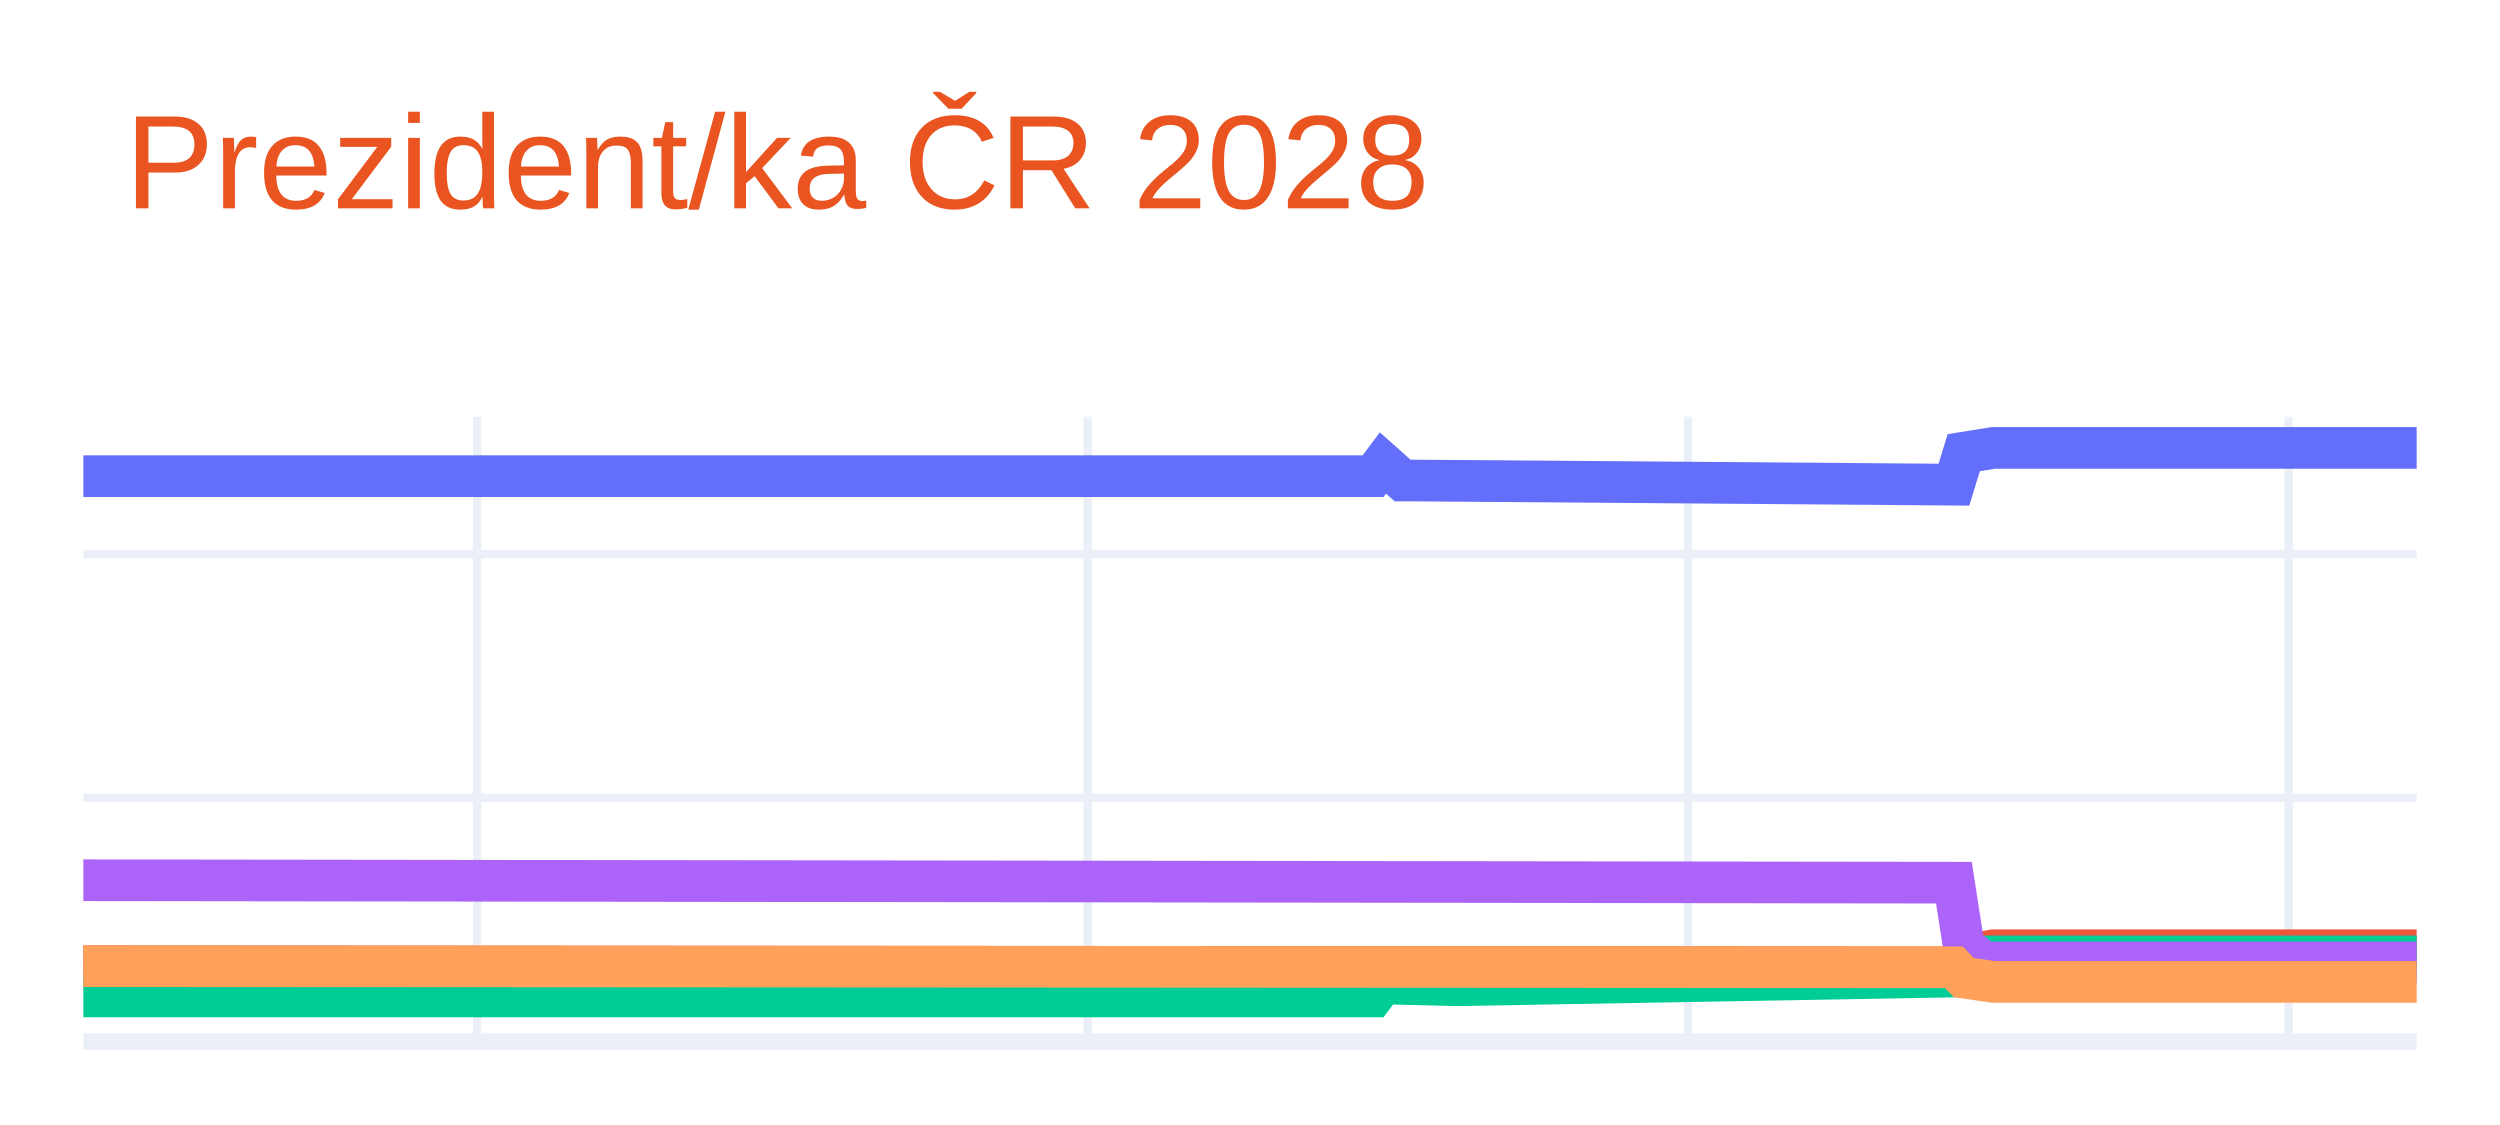
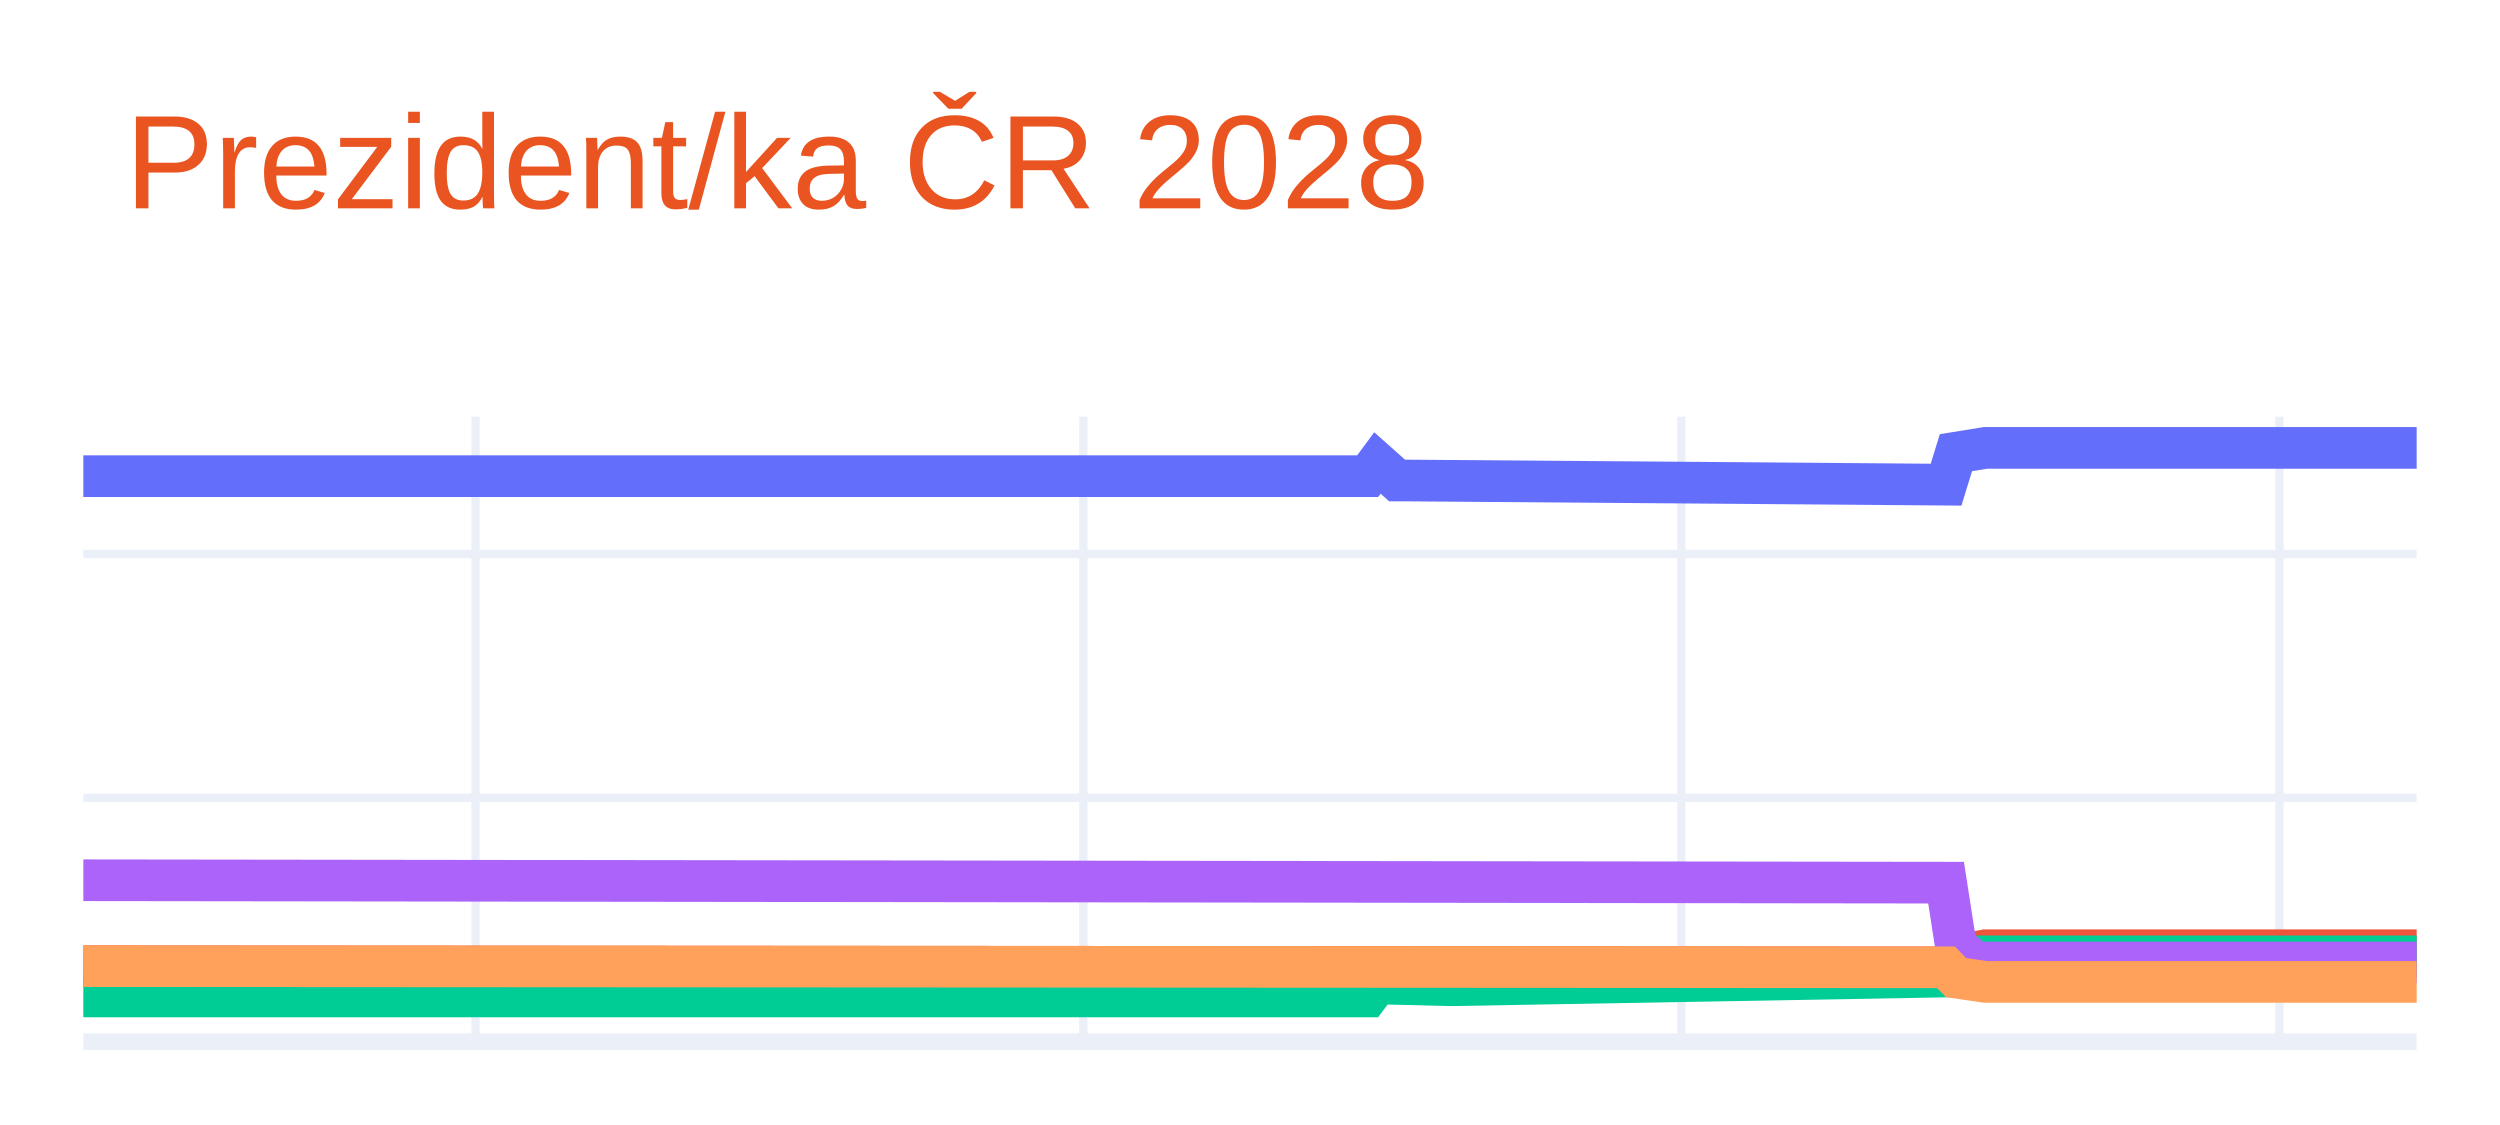
<svg xmlns="http://www.w3.org/2000/svg" class="main-svg" width="300" height="135" style="" viewBox="0 0 300 135">
  <rect x="0" y="0" width="300" height="135" style="fill: rgb(255, 255, 255); fill-opacity: 1;" />
-   <defs id="defs-01fffd">
+   <defs id="defs-1c71dc">
    <g class="clips">
-       <clipPath id="clip01fffdxyplot" class="plotclip">
+       <clipPath id="clip1c71dcxyplot" class="plotclip">
        <rect width="280" height="75" />
      </clipPath>
-       <clipPath class="axesclip" id="clip01fffdx">
+       <clipPath class="axesclip" id="clip1c71dcx">
        <rect x="10" y="0" width="280" height="135" />
      </clipPath>
-       <clipPath class="axesclip" id="clip01fffdy">
+       <clipPath class="axesclip" id="clip1c71dcy">
        <rect x="0" y="50" width="300" height="75" />
      </clipPath>
-       <clipPath class="axesclip" id="clip01fffdxy">
+       <clipPath class="axesclip" id="clip1c71dcxy">
        <rect x="10" y="50" width="280" height="75" />
      </clipPath>
    </g>
    <g class="gradients" />
    <g class="patterns" />
  </defs>
  <g class="bglayer" />
  <g class="layer-below">
    <g class="imagelayer" />
    <g class="shapelayer" />
  </g>
  <g class="cartesianlayer">
    <g class="subplot xy">
      <g class="layer-subplot">
        <g class="shapelayer" />
        <g class="imagelayer" />
      </g>
      <g class="minor-gridlayer">
        <g class="x" />
        <g class="y" />
      </g>
      <g class="gridlayer">
        <g class="x">
-           <path class="xgrid crisp" transform="translate(57.26,0)" d="M0,50v75" style="stroke: rgb(235, 240, 248); stroke-opacity: 1; stroke-width: 1px;" />
-           <path class="xgrid crisp" transform="translate(130.51,0)" d="M0,50v75" style="stroke: rgb(235, 240, 248); stroke-opacity: 1; stroke-width: 1px;" />
-           <path class="xgrid crisp" transform="translate(202.57,0)" d="M0,50v75" style="stroke: rgb(235, 240, 248); stroke-opacity: 1; stroke-width: 1px;" />
-           <path class="xgrid crisp" transform="translate(274.64,0)" d="M0,50v75" style="stroke: rgb(235, 240, 248); stroke-opacity: 1; stroke-width: 1px;" />
+           <path class="xgrid crisp" transform="translate(57.06,0)" d="M0,50v75" style="stroke: rgb(235, 240, 248); stroke-opacity: 1; stroke-width: 1px;" />
+           <path class="xgrid crisp" transform="translate(130,0)" d="M0,50v75" style="stroke: rgb(235, 240, 248); stroke-opacity: 1; stroke-width: 1px;" />
+           <path class="xgrid crisp" transform="translate(201.76,0)" d="M0,50v75" style="stroke: rgb(235, 240, 248); stroke-opacity: 1; stroke-width: 1px;" />
+           <path class="xgrid crisp" transform="translate(273.53,0)" d="M0,50v75" style="stroke: rgb(235, 240, 248); stroke-opacity: 1; stroke-width: 1px;" />
        </g>
        <g class="y">
          <path class="ygrid crisp" transform="translate(0,95.74)" d="M10,0h280" style="stroke: rgb(235, 240, 248); stroke-opacity: 1; stroke-width: 1px;" />
          <path class="ygrid crisp" transform="translate(0,66.48)" d="M10,0h280" style="stroke: rgb(235, 240, 248); stroke-opacity: 1; stroke-width: 1px;" />
        </g>
      </g>
      <g class="zerolinelayer">
        <path class="yzl zl crisp" transform="translate(0,125)" d="M10,0h280" style="stroke: rgb(235, 240, 248); stroke-opacity: 1; stroke-width: 2px;" />
      </g>
      <path class="xlines-below" />
      <path class="ylines-below" />
      <g class="overlines-below" />
      <g class="xaxislayer-below" />
      <g class="yaxislayer-below" />
      <g class="overaxes-below" />
-       <g class="plot" transform="translate(10,50)" clip-path="url(#clip01fffdxyplot)">
+       <g class="plot" transform="translate(10,50)" clip-path="url(#clip1c71dcxyplot)">
        <g class="scatterlayer mlayer">
-           <g class="trace scatter traceddc2bf" style="stroke-miterlimit: 2; opacity: 1;">
+           <g class="trace scatter trace540b1b" style="stroke-miterlimit: 2; opacity: 1;">
            <g class="fills" />
            <g class="errorbars" />
            <g class="lines">
-               <path class="js-line" d="M0,7.14L154.77,7.14L155.95,5.56L158.31,7.66L159.49,7.66L224.47,8.16L225.65,4.32L229.2,3.75L230.38,3.75L280,3.75" style="vector-effect: none; fill: none; stroke: rgb(99, 110, 250); stroke-opacity: 1; stroke-width: 5px; opacity: 1;" />
+               <path class="js-line" d="M0,7.14L154.12,7.14L155.29,5.56L157.65,7.66L158.82,7.66L223.53,8.16L224.71,4.32L228.24,3.75L229.41,3.75L280,3.75" style="vector-effect: none; fill: none; stroke: rgb(99, 110, 250); stroke-opacity: 1; stroke-width: 5px; opacity: 1;" />
            </g>
            <g class="points" />
            <g class="text" />
          </g>
-           <g class="trace scatter trace9ac606" style="stroke-miterlimit: 2; opacity: 1;">
+           <g class="trace scatter tracea112d6" style="stroke-miterlimit: 2; opacity: 1;">
            <g class="fills" />
            <g class="errorbars" />
            <g class="lines">
-               <path class="js-line" d="M0,65.94L224.47,66.08L225.65,64.69L229.2,64.03L230.38,64.03L280,64.03" style="vector-effect: none; fill: none; stroke: rgb(239, 85, 59); stroke-opacity: 1; stroke-width: 5px; opacity: 1;" />
+               <path class="js-line" d="M0,65.94L223.53,66.08L224.71,64.69L228.24,64.03L229.41,64.03L280,64.03" style="vector-effect: none; fill: none; stroke: rgb(239, 85, 59); stroke-opacity: 1; stroke-width: 5px; opacity: 1;" />
            </g>
            <g class="points" />
            <g class="text" />
          </g>
-           <g class="trace scatter tracec5bfa9" style="stroke-miterlimit: 2; opacity: 1;">
+           <g class="trace scatter trace07880f" style="stroke-miterlimit: 2; opacity: 1;">
            <g class="fills" />
            <g class="errorbars" />
            <g class="lines">
-               <path class="js-line" d="M0,69.57L154.77,69.57L155.95,68.01L164.22,68.22L165.4,68.22L224.47,67.18L225.65,65.57L228.02,64.76L229.2,64.76L280,64.76" style="vector-effect: none; fill: none; stroke: rgb(0, 204, 150); stroke-opacity: 1; stroke-width: 5px; opacity: 1;" />
+               <path class="js-line" d="M0,69.57L154.12,69.57L155.29,68.01L163.53,68.22L164.71,68.22L223.53,67.18L224.71,65.57L227.06,64.76L228.24,64.76L280,64.76" style="vector-effect: none; fill: none; stroke: rgb(0, 204, 150); stroke-opacity: 1; stroke-width: 5px; opacity: 1;" />
            </g>
            <g class="points" />
            <g class="text" />
          </g>
-           <g class="trace scatter tracee0c6c9" style="stroke-miterlimit: 2; opacity: 1;">
+           <g class="trace scatter tracecda068" style="stroke-miterlimit: 2; opacity: 1;">
            <g class="fills" />
            <g class="errorbars" />
            <g class="lines">
-               <path class="js-line" d="M0,55.63L224.47,55.92L225.65,63.53L228.02,65.49L229.2,65.49L280,65.49" style="vector-effect: none; fill: none; stroke: rgb(171, 99, 250); stroke-opacity: 1; stroke-width: 5px; opacity: 1;" />
+               <path class="js-line" d="M0,55.63L223.53,55.92L224.71,63.53L227.06,65.49L228.24,65.49L280,65.49" style="vector-effect: none; fill: none; stroke: rgb(171, 99, 250); stroke-opacity: 1; stroke-width: 5px; opacity: 1;" />
            </g>
            <g class="points" />
            <g class="text" />
          </g>
-           <g class="trace scatter trace5bba0f" style="stroke-miterlimit: 2; opacity: 1;">
+           <g class="trace scatter traceed3038" style="stroke-miterlimit: 2; opacity: 1;">
            <g class="fills" />
            <g class="errorbars" />
            <g class="lines">
-               <path class="js-line" d="M0,65.94L224.47,66.08L225.65,67.31L229.2,67.83L230.38,67.83L280,67.83" style="vector-effect: none; fill: none; stroke: rgb(255, 161, 90); stroke-opacity: 1; stroke-width: 5px; opacity: 1;" />
+               <path class="js-line" d="M0,65.94L223.53,66.08L224.71,67.31L228.24,67.83L229.41,67.83L280,67.83" style="vector-effect: none; fill: none; stroke: rgb(255, 161, 90); stroke-opacity: 1; stroke-width: 5px; opacity: 1;" />
            </g>
            <g class="points" />
            <g class="text" />
          </g>
        </g>
      </g>
      <g class="overplot" />
      <path class="xlines-above crisp" d="M0,0" style="fill: none;" />
      <path class="ylines-above crisp" d="M0,0" style="fill: none;" />
      <g class="overlines-above" />
      <g class="xaxislayer-above" />
      <g class="yaxislayer-above" />
      <g class="overaxes-above" />
    </g>
  </g>
  <g class="polarlayer" />
  <g class="smithlayer" />
  <g class="ternarylayer" />
  <g class="geolayer" />
  <g class="funnelarealayer" />
  <g class="pielayer" />
  <g class="iciclelayer" />
  <g class="treemaplayer" />
  <g class="sunburstlayer" />
  <g class="glimages" />
-   <defs id="topdefs-01fffd">
+   <defs id="topdefs-1c71dc">
    <g class="clips" />
  </defs>
  <g class="layer-above">
    <g class="imagelayer" />
    <g class="shapelayer" />
  </g>
  <g class="infolayer">
    <g class="g-gtitle">
      <text class="gtitle" x="15" y="25" text-anchor="start" dy="0em" style="font-family: Ubuntu, verdana, arial, sans-serif; font-size: 16px; fill: rgb(233, 84, 32); opacity: 1; font-weight: normal; white-space: pre;">Prezident/ka ČR 2028</text>
    </g>
    <g class="g-xtitle" />
    <g class="g-ytitle" />
  </g>
</svg>
